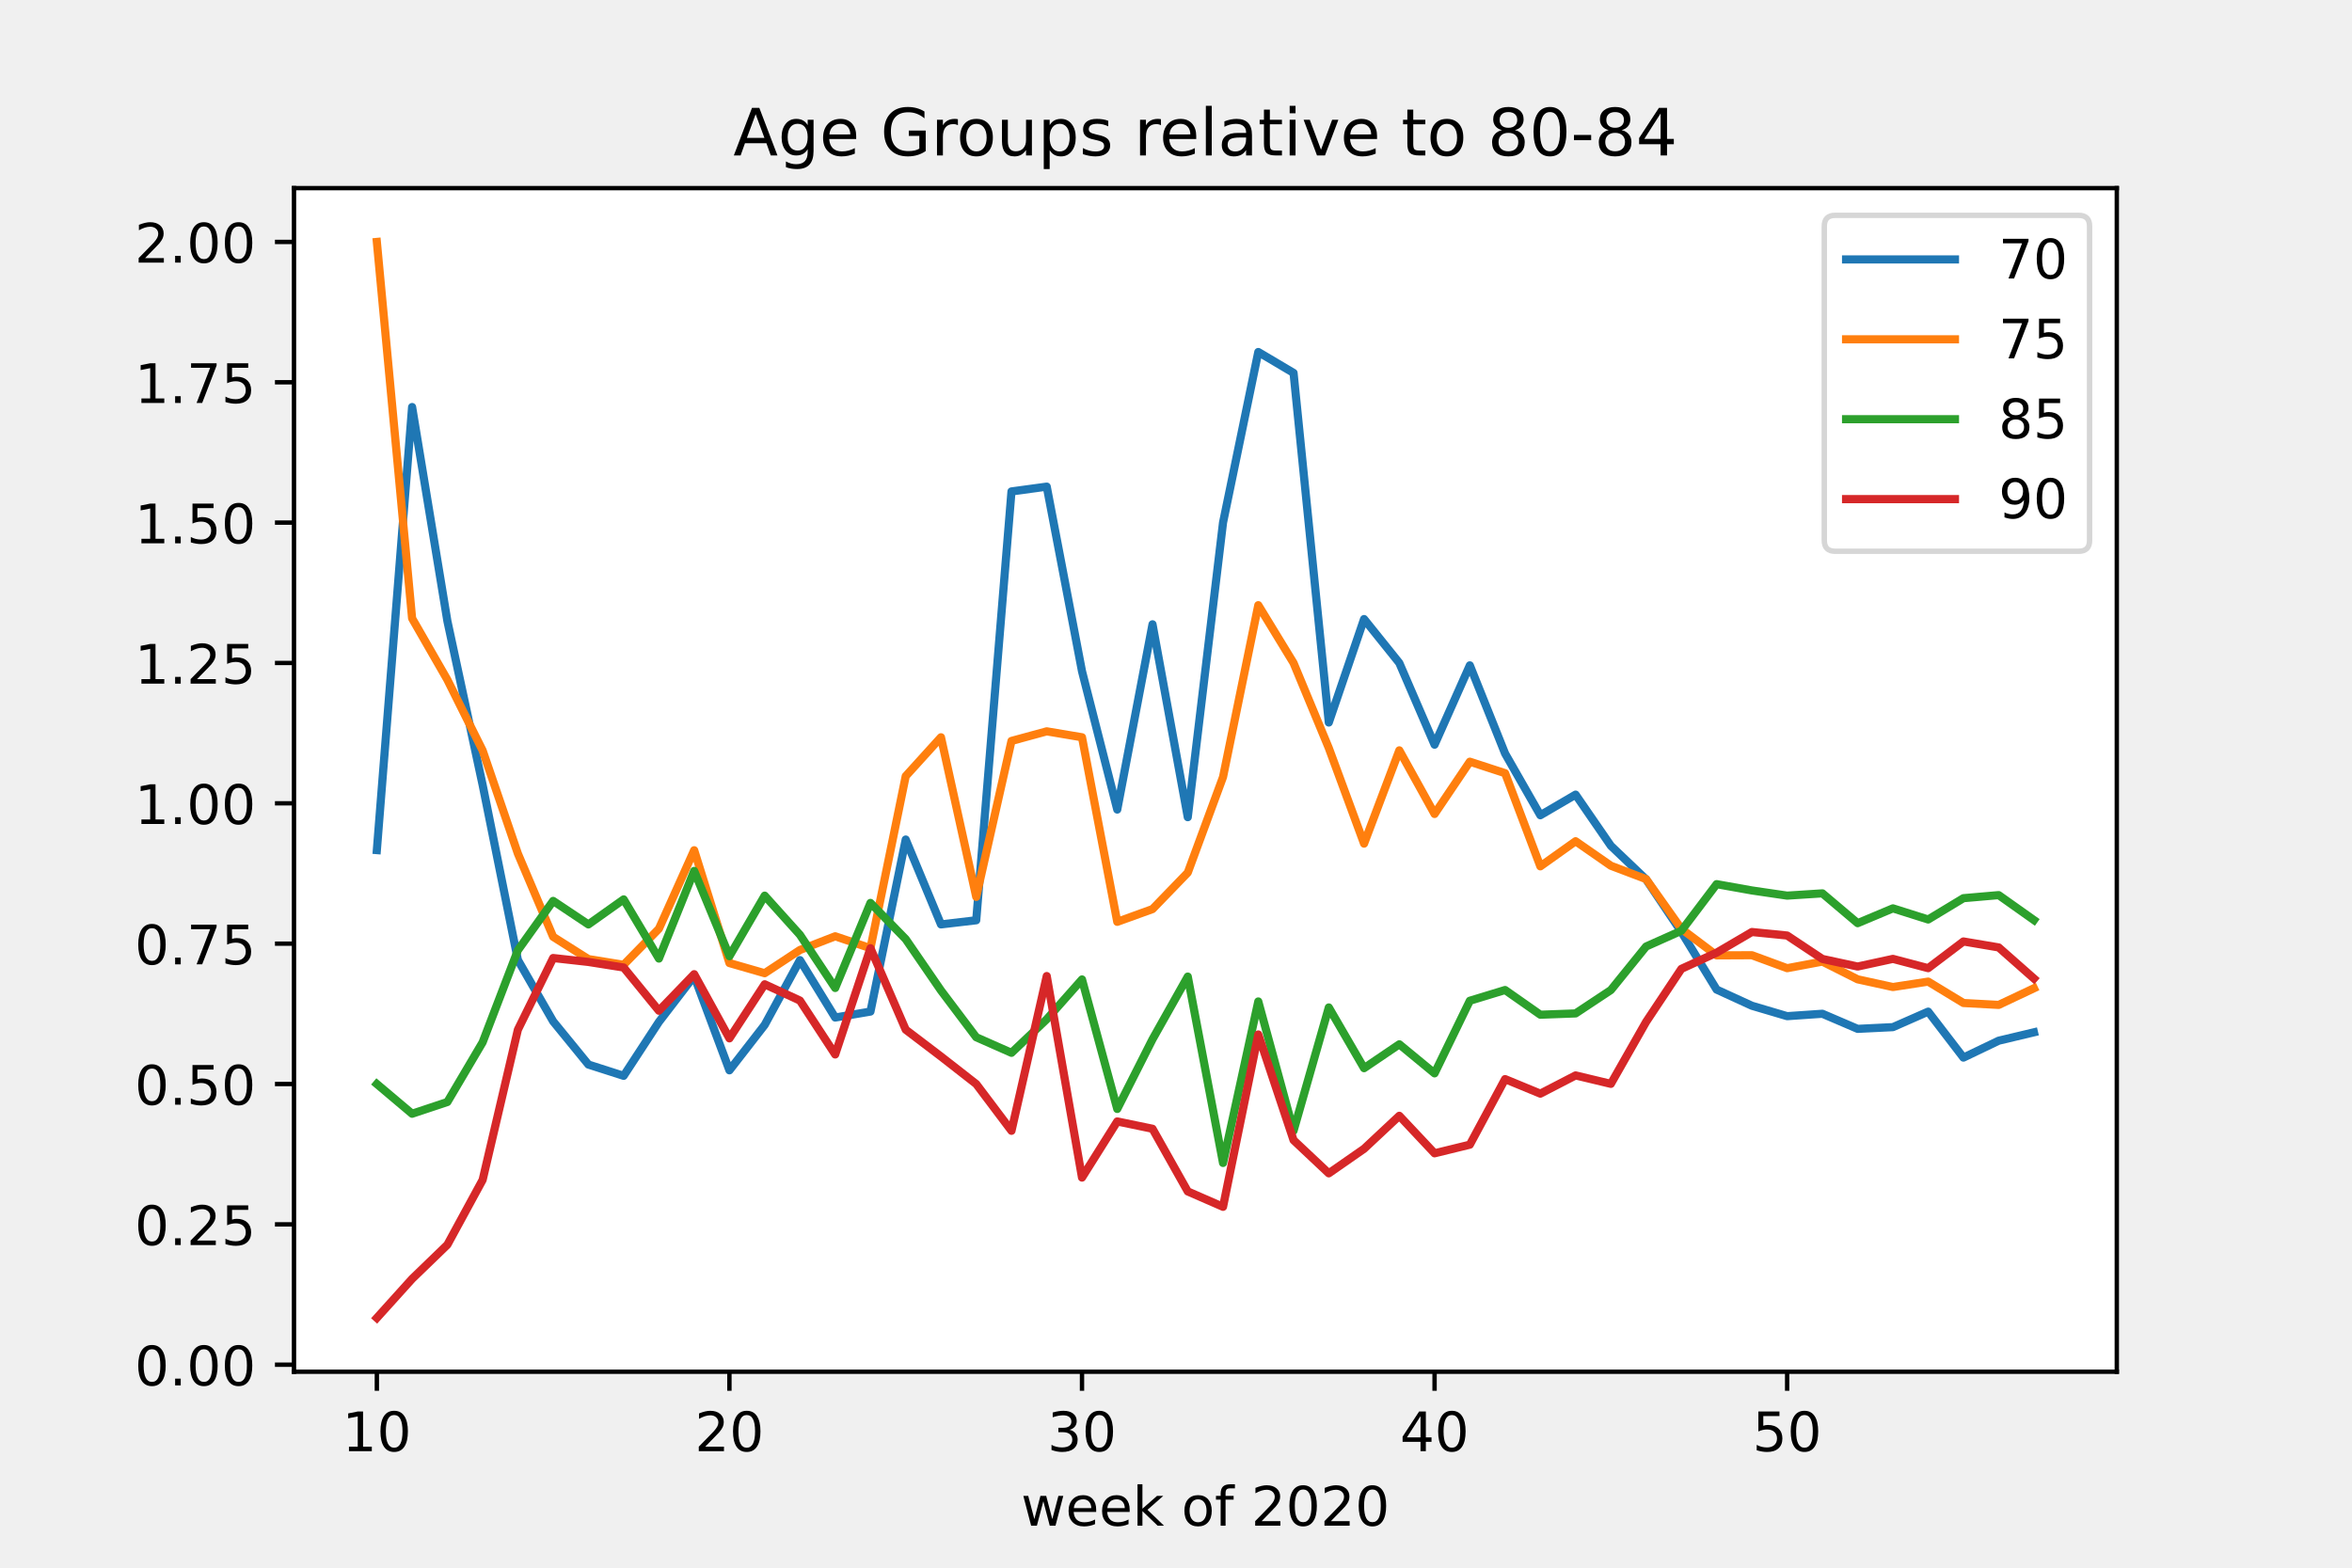
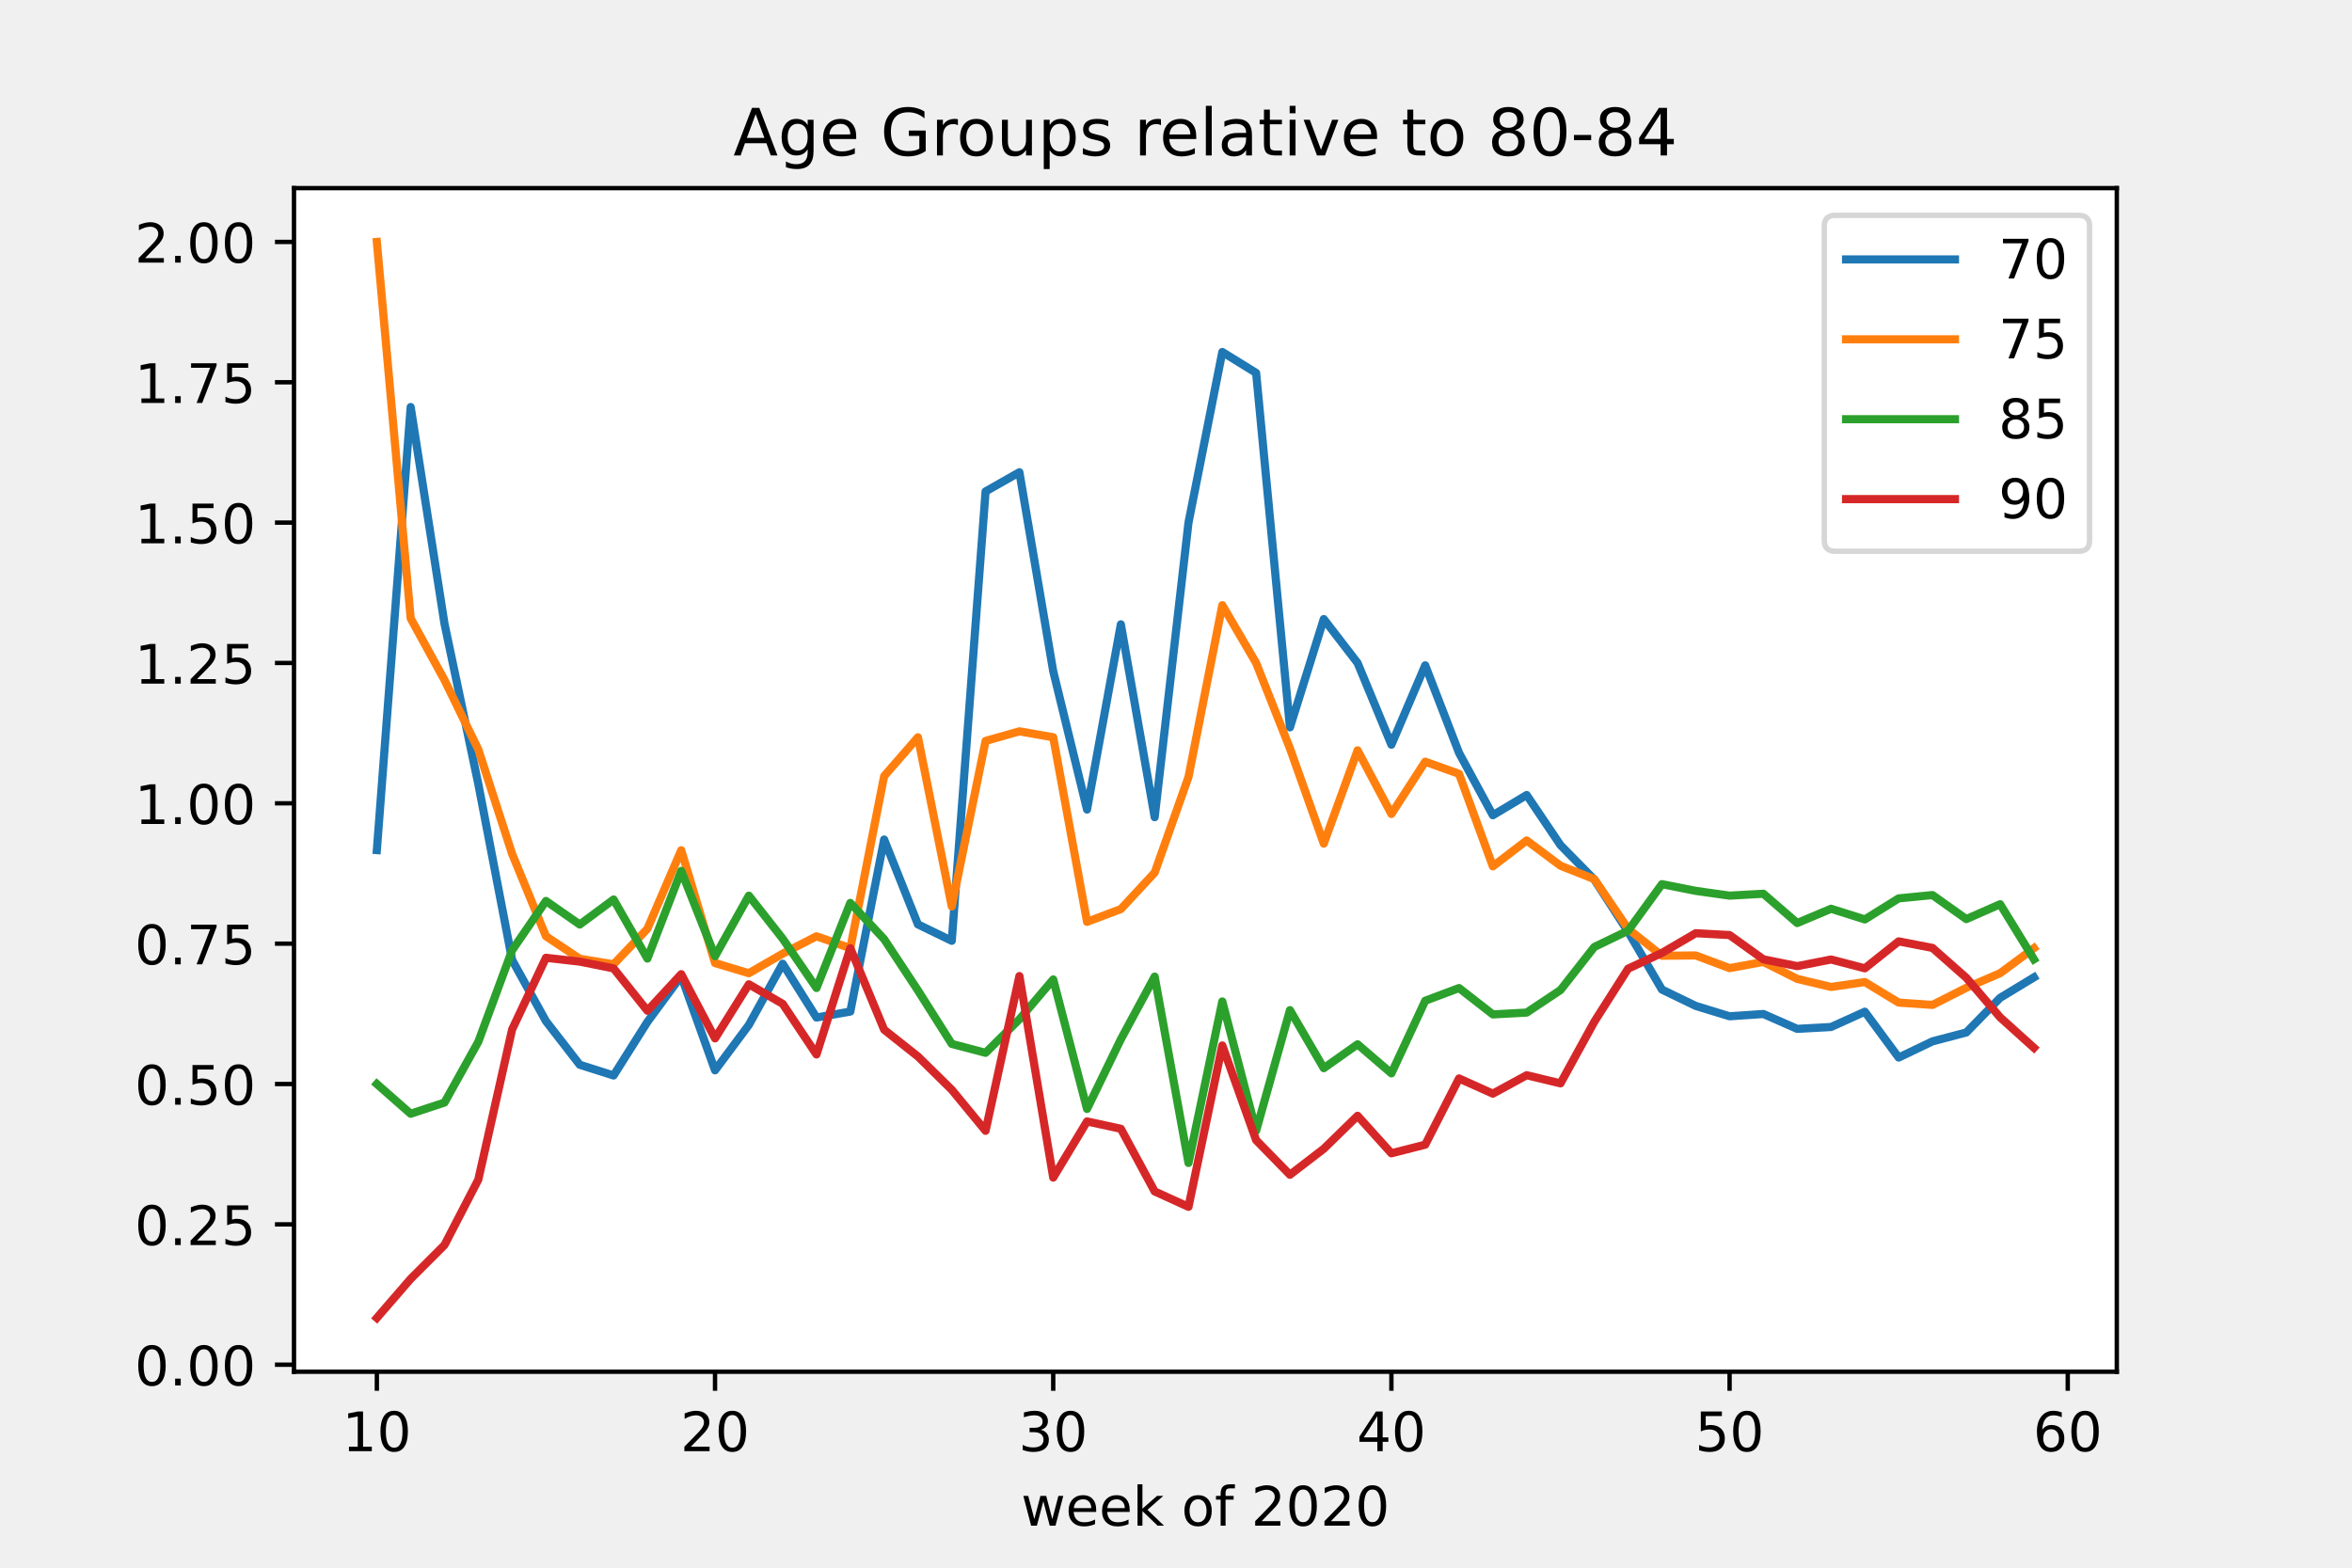
<svg xmlns="http://www.w3.org/2000/svg" xmlns:xlink="http://www.w3.org/1999/xlink" height="288pt" version="1.1" viewBox="0 0 432 288" width="432pt">
  <defs>
    <style type="text/css">*{stroke-linecap:butt;stroke-linejoin:round;}</style>
  </defs>
  <g id="figure_1">
    <g id="patch_1">
      <path d="M 0 288  L 432 288  L 432 0  L 0 0  z " style="fill:none;" />
    </g>
    <g id="axes_1">
      <g id="patch_2">
        <path d="M 54 252  L 388.8 252  L 388.8 34.56  L 54 34.56  z " style="fill:#ffffff;" />
      </g>
      <g id="matplotlib.axis_1">
        <g id="xtick_1">
          <g id="line2d_1">
            <defs>
-               <path d="M 0 0  L 0 3.5  " id="m420d23d809" style="stroke:#000000;stroke-width:0.8;" />
+               <path d="M 0 0  L 0 3.5  " id="mb9ff08c958" style="stroke:#000000;stroke-width:0.8;" />
            </defs>
            <g>
-               <use style="stroke:#000000;stroke-width:0.8;" x="69.218" xlink:href="#m420d23d809" y="252" />
+               <use style="stroke:#000000;stroke-width:0.8;" x="69.218" xlink:href="#mb9ff08c958" y="252" />
            </g>
          </g>
          <g id="text_1">
            <g transform="translate(62.85568 266.5984)scale(0.1 -0.1)">
              <defs>
                <path d="M 12.406 8.297  L 28.516 8.297  L 28.516 63.922  L 10.984 60.406  L 10.984 69.391  L 28.422 72.906  L 38.281 72.906  L 38.281 8.297  L 54.391 8.297  L 54.391 0  L 12.406 0  z " id="DejaVuSans-49" />
                <path d="M 31.781 66.406  Q 24.172 66.406 20.328 58.906  Q 16.5 51.422 16.5 36.375  Q 16.5 21.391 20.328 13.891  Q 24.172 6.391 31.781 6.391  Q 39.453 6.391 43.281 13.891  Q 47.125 21.391 47.125 36.375  Q 47.125 51.422 43.281 58.906  Q 39.453 66.406 31.781 66.406  z M 31.781 74.219  Q 44.047 74.219 50.516 64.516  Q 56.984 54.828 56.984 36.375  Q 56.984 17.969 50.516 8.266  Q 44.047 -1.422 31.781 -1.422  Q 19.531 -1.422 13.062 8.266  Q 6.594 17.969 6.594 36.375  Q 6.594 54.828 13.062 64.516  Q 19.531 74.219 31.781 74.219  z " id="DejaVuSans-48" />
              </defs>
              <use xlink:href="#DejaVuSans-49" />
              <use x="63.623" xlink:href="#DejaVuSans-48" />
            </g>
          </g>
        </g>
        <g id="xtick_2">
          <g id="line2d_2">
            <g>
-               <use style="stroke:#000000;stroke-width:0.8;" x="133.976" xlink:href="#m420d23d809" y="252" />
+               <use style="stroke:#000000;stroke-width:0.8;" x="131.333" xlink:href="#mb9ff08c958" y="252" />
            </g>
          </g>
          <g id="text_2">
-             <g transform="translate(127.6139 266.5984)scale(0.1 -0.1)">
+             <g transform="translate(124.9707 266.5984)scale(0.1 -0.1)">
              <defs>
                <path d="M 19.188 8.297  L 53.609 8.297  L 53.609 0  L 7.328 0  L 7.328 8.297  Q 12.938 14.109 22.625 23.891  Q 32.328 33.688 34.812 36.531  Q 39.547 41.844 41.422 45.531  Q 43.312 49.219 43.312 52.781  Q 43.312 58.594 39.234 62.25  Q 35.156 65.922 28.609 65.922  Q 23.969 65.922 18.812 64.312  Q 13.672 62.703 7.812 59.422  L 7.812 69.391  Q 13.766 71.781 18.938 73  Q 24.125 74.219 28.422 74.219  Q 39.75 74.219 46.484 68.547  Q 53.219 62.891 53.219 53.422  Q 53.219 48.922 51.531 44.891  Q 49.859 40.875 45.406 35.406  Q 44.188 33.984 37.641 27.219  Q 31.109 20.453 19.188 8.297  z " id="DejaVuSans-50" />
              </defs>
              <use xlink:href="#DejaVuSans-50" />
              <use x="63.623" xlink:href="#DejaVuSans-48" />
            </g>
          </g>
        </g>
        <g id="xtick_3">
          <g id="line2d_3">
            <g>
-               <use style="stroke:#000000;stroke-width:0.8;" x="198.735" xlink:href="#m420d23d809" y="252" />
+               <use style="stroke:#000000;stroke-width:0.8;" x="193.448" xlink:href="#mb9ff08c958" y="252" />
            </g>
          </g>
          <g id="text_3">
-             <g transform="translate(192.3721 266.5984)scale(0.1 -0.1)">
+             <g transform="translate(187.0857 266.5984)scale(0.1 -0.1)">
              <defs>
                <path d="M 40.578 39.312  Q 47.656 37.797 51.625 33  Q 55.609 28.219 55.609 21.188  Q 55.609 10.406 48.188 4.484  Q 40.766 -1.422 27.094 -1.422  Q 22.516 -1.422 17.656 -0.516  Q 12.797 0.391 7.625 2.203  L 7.625 11.719  Q 11.719 9.328 16.594 8.109  Q 21.484 6.891 26.812 6.891  Q 36.078 6.891 40.938 10.547  Q 45.797 14.203 45.797 21.188  Q 45.797 27.641 41.281 31.266  Q 36.766 34.906 28.719 34.906  L 20.219 34.906  L 20.219 43.016  L 29.109 43.016  Q 36.375 43.016 40.234 45.922  Q 44.094 48.828 44.094 54.297  Q 44.094 59.906 40.109 62.906  Q 36.141 65.922 28.719 65.922  Q 24.656 65.922 20.016 65.031  Q 15.375 64.156 9.812 62.312  L 9.812 71.094  Q 15.438 72.656 20.344 73.438  Q 25.25 74.219 29.594 74.219  Q 40.828 74.219 47.359 69.109  Q 53.906 64.016 53.906 55.328  Q 53.906 49.266 50.438 45.094  Q 46.969 40.922 40.578 39.312  z " id="DejaVuSans-51" />
              </defs>
              <use xlink:href="#DejaVuSans-51" />
              <use x="63.623" xlink:href="#DejaVuSans-48" />
            </g>
          </g>
        </g>
        <g id="xtick_4">
          <g id="line2d_4">
            <g>
-               <use style="stroke:#000000;stroke-width:0.8;" x="263.493" xlink:href="#m420d23d809" y="252" />
+               <use style="stroke:#000000;stroke-width:0.8;" x="255.563" xlink:href="#mb9ff08c958" y="252" />
            </g>
          </g>
          <g id="text_4">
-             <g transform="translate(257.1303 266.5984)scale(0.1 -0.1)">
+             <g transform="translate(249.2008 266.5984)scale(0.1 -0.1)">
              <defs>
                <path d="M 37.797 64.312  L 12.891 25.391  L 37.797 25.391  z M 35.203 72.906  L 47.609 72.906  L 47.609 25.391  L 58.016 25.391  L 58.016 17.188  L 47.609 17.188  L 47.609 0  L 37.797 0  L 37.797 17.188  L 4.891 17.188  L 4.891 26.703  z " id="DejaVuSans-52" />
              </defs>
              <use xlink:href="#DejaVuSans-52" />
              <use x="63.623" xlink:href="#DejaVuSans-48" />
            </g>
          </g>
        </g>
        <g id="xtick_5">
          <g id="line2d_5">
            <g>
-               <use style="stroke:#000000;stroke-width:0.8;" x="328.251" xlink:href="#m420d23d809" y="252" />
+               <use style="stroke:#000000;stroke-width:0.8;" x="317.678" xlink:href="#mb9ff08c958" y="252" />
            </g>
          </g>
          <g id="text_5">
-             <g transform="translate(321.8886 266.5984)scale(0.1 -0.1)">
+             <g transform="translate(311.3158 266.5984)scale(0.1 -0.1)">
              <defs>
                <path d="M 10.797 72.906  L 49.516 72.906  L 49.516 64.594  L 19.828 64.594  L 19.828 46.734  Q 21.969 47.469 24.109 47.828  Q 26.266 48.188 28.422 48.188  Q 40.625 48.188 47.75 41.5  Q 54.891 34.812 54.891 23.391  Q 54.891 11.625 47.562 5.094  Q 40.234 -1.422 26.906 -1.422  Q 22.312 -1.422 17.547 -0.641  Q 12.797 0.141 7.719 1.703  L 7.719 11.625  Q 12.109 9.234 16.797 8.062  Q 21.484 6.891 26.703 6.891  Q 35.156 6.891 40.078 11.328  Q 45.016 15.766 45.016 23.391  Q 45.016 31 40.078 35.438  Q 35.156 39.891 26.703 39.891  Q 22.75 39.891 18.812 39.016  Q 14.891 38.141 10.797 36.281  z " id="DejaVuSans-53" />
              </defs>
              <use xlink:href="#DejaVuSans-53" />
              <use x="63.623" xlink:href="#DejaVuSans-48" />
            </g>
          </g>
        </g>
-         <g id="text_6">
+         <g id="xtick_6">
+           <g id="line2d_6">
+             <g>
+               <use style="stroke:#000000;stroke-width:0.8;" x="379.793" xlink:href="#mb9ff08c958" y="252" />
+             </g>
+           </g>
+           <g id="text_6">
+             <g transform="translate(373.4308 266.5984)scale(0.1 -0.1)">
+               <defs>
+                 <path d="M 33.016 40.375  Q 26.375 40.375 22.484 35.828  Q 18.609 31.297 18.609 23.391  Q 18.609 15.531 22.484 10.953  Q 26.375 6.391 33.016 6.391  Q 39.656 6.391 43.531 10.953  Q 47.406 15.531 47.406 23.391  Q 47.406 31.297 43.531 35.828  Q 39.656 40.375 33.016 40.375  z M 52.594 71.297  L 52.594 62.312  Q 48.875 64.062 45.094 64.984  Q 41.312 65.922 37.594 65.922  Q 27.828 65.922 22.672 59.328  Q 17.531 52.734 16.797 39.406  Q 19.672 43.656 24.016 45.922  Q 28.375 48.188 33.594 48.188  Q 44.578 48.188 50.953 41.516  Q 57.328 34.859 57.328 23.391  Q 57.328 12.156 50.688 5.359  Q 44.047 -1.422 33.016 -1.422  Q 20.359 -1.422 13.672 8.266  Q 6.984 17.969 6.984 36.375  Q 6.984 53.656 15.188 63.938  Q 23.391 74.219 37.203 74.219  Q 40.922 74.219 44.703 73.484  Q 48.484 72.75 52.594 71.297  z " id="DejaVuSans-54" />
+               </defs>
+               <use xlink:href="#DejaVuSans-54" />
+               <use x="63.623" xlink:href="#DejaVuSans-48" />
+             </g>
+           </g>
+         </g>
+         <g id="text_7">
          <g transform="translate(187.5398 280.2766)scale(0.1 -0.1)">
            <defs>
              <path d="M 4.203 54.688  L 13.188 54.688  L 24.422 12.016  L 35.594 54.688  L 46.188 54.688  L 57.422 12.016  L 68.609 54.688  L 77.594 54.688  L 63.281 0  L 52.688 0  L 40.922 44.828  L 29.109 0  L 18.5 0  z " id="DejaVuSans-119" />
              <path d="M 56.203 29.594  L 56.203 25.203  L 14.891 25.203  Q 15.484 15.922 20.484 11.062  Q 25.484 6.203 34.422 6.203  Q 39.594 6.203 44.453 7.469  Q 49.312 8.734 54.109 11.281  L 54.109 2.781  Q 49.266 0.734 44.188 -0.344  Q 39.109 -1.422 33.891 -1.422  Q 20.797 -1.422 13.156 6.188  Q 5.516 13.812 5.516 26.812  Q 5.516 40.234 12.766 48.109  Q 20.016 56 32.328 56  Q 43.359 56 49.781 48.891  Q 56.203 41.797 56.203 29.594  z M 47.219 32.234  Q 47.125 39.594 43.094 43.984  Q 39.062 48.391 32.422 48.391  Q 24.906 48.391 20.391 44.141  Q 15.875 39.891 15.188 32.172  z " id="DejaVuSans-101" />
              <path d="M 9.078 75.984  L 18.109 75.984  L 18.109 31.109  L 44.922 54.688  L 56.391 54.688  L 27.391 29.109  L 57.625 0  L 45.906 0  L 18.109 26.703  L 18.109 0  L 9.078 0  z " id="DejaVuSans-107" />
              <path id="DejaVuSans-32" />
              <path d="M 30.609 48.391  Q 23.391 48.391 19.188 42.75  Q 14.984 37.109 14.984 27.297  Q 14.984 17.484 19.156 11.844  Q 23.344 6.203 30.609 6.203  Q 37.797 6.203 41.984 11.859  Q 46.188 17.531 46.188 27.297  Q 46.188 37.016 41.984 42.703  Q 37.797 48.391 30.609 48.391  z M 30.609 56  Q 42.328 56 49.016 48.375  Q 55.719 40.766 55.719 27.297  Q 55.719 13.875 49.016 6.219  Q 42.328 -1.422 30.609 -1.422  Q 18.844 -1.422 12.172 6.219  Q 5.516 13.875 5.516 27.297  Q 5.516 40.766 12.172 48.375  Q 18.844 56 30.609 56  z " id="DejaVuSans-111" />
              <path d="M 37.109 75.984  L 37.109 68.5  L 28.516 68.5  Q 23.688 68.5 21.797 66.547  Q 19.922 64.594 19.922 59.516  L 19.922 54.688  L 34.719 54.688  L 34.719 47.703  L 19.922 47.703  L 19.922 0  L 10.891 0  L 10.891 47.703  L 2.297 47.703  L 2.297 54.688  L 10.891 54.688  L 10.891 58.5  Q 10.891 67.625 15.141 71.797  Q 19.391 75.984 28.609 75.984  z " id="DejaVuSans-102" />
            </defs>
            <use xlink:href="#DejaVuSans-119" />
            <use x="81.787" xlink:href="#DejaVuSans-101" />
            <use x="143.311" xlink:href="#DejaVuSans-101" />
            <use x="204.834" xlink:href="#DejaVuSans-107" />
            <use x="262.744" xlink:href="#DejaVuSans-32" />
            <use x="294.531" xlink:href="#DejaVuSans-111" />
            <use x="355.713" xlink:href="#DejaVuSans-102" />
            <use x="390.918" xlink:href="#DejaVuSans-32" />
            <use x="422.705" xlink:href="#DejaVuSans-50" />
            <use x="486.328" xlink:href="#DejaVuSans-48" />
            <use x="549.951" xlink:href="#DejaVuSans-50" />
            <use x="613.574" xlink:href="#DejaVuSans-48" />
          </g>
        </g>
      </g>
      <g id="matplotlib.axis_2">
        <g id="ytick_1">
-           <g id="line2d_6">
+           <g id="line2d_7">
            <defs>
-               <path d="M 0 0  L -3.5 0  " id="m7ad9634fba" style="stroke:#000000;stroke-width:0.8;" />
+               <path d="M 0 0  L -3.5 0  " id="m1256a82024" style="stroke:#000000;stroke-width:0.8;" />
            </defs>
            <g>
-               <use style="stroke:#000000;stroke-width:0.8;" x="54" xlink:href="#m7ad9634fba" y="250.711" />
-             </g>
-           </g>
-           <g id="text_7">
+               <use style="stroke:#000000;stroke-width:0.8;" x="54" xlink:href="#m1256a82024" y="250.711" />
+             </g>
+           </g>
+           <g id="text_8">
            <g transform="translate(24.73438 254.51)scale(0.1 -0.1)">
              <defs>
                <path d="M 10.688 12.406  L 21 12.406  L 21 0  L 10.688 0  z " id="DejaVuSans-46" />
              </defs>
              <use xlink:href="#DejaVuSans-48" />
              <use x="63.623" xlink:href="#DejaVuSans-46" />
              <use x="95.41" xlink:href="#DejaVuSans-48" />
              <use x="159.033" xlink:href="#DejaVuSans-48" />
            </g>
          </g>
        </g>
        <g id="ytick_2">
-           <g id="line2d_7">
-             <g>
-               <use style="stroke:#000000;stroke-width:0.8;" x="54" xlink:href="#m7ad9634fba" y="224.927" />
-             </g>
-           </g>
-           <g id="text_8">
+           <g id="line2d_8">
+             <g>
+               <use style="stroke:#000000;stroke-width:0.8;" x="54" xlink:href="#m1256a82024" y="224.927" />
+             </g>
+           </g>
+           <g id="text_9">
            <g transform="translate(24.73438 228.7267)scale(0.1 -0.1)">
              <use xlink:href="#DejaVuSans-48" />
              <use x="63.623" xlink:href="#DejaVuSans-46" />
              <use x="95.41" xlink:href="#DejaVuSans-50" />
              <use x="159.033" xlink:href="#DejaVuSans-53" />
            </g>
          </g>
        </g>
        <g id="ytick_3">
-           <g id="line2d_8">
-             <g>
-               <use style="stroke:#000000;stroke-width:0.8;" x="54" xlink:href="#m7ad9634fba" y="199.144" />
-             </g>
-           </g>
-           <g id="text_9">
+           <g id="line2d_9">
+             <g>
+               <use style="stroke:#000000;stroke-width:0.8;" x="54" xlink:href="#m1256a82024" y="199.144" />
+             </g>
+           </g>
+           <g id="text_10">
            <g transform="translate(24.73438 202.9433)scale(0.1 -0.1)">
              <use xlink:href="#DejaVuSans-48" />
              <use x="63.623" xlink:href="#DejaVuSans-46" />
              <use x="95.41" xlink:href="#DejaVuSans-53" />
              <use x="159.033" xlink:href="#DejaVuSans-48" />
            </g>
          </g>
        </g>
        <g id="ytick_4">
-           <g id="line2d_9">
-             <g>
-               <use style="stroke:#000000;stroke-width:0.8;" x="54" xlink:href="#m7ad9634fba" y="173.361" />
-             </g>
-           </g>
-           <g id="text_10">
+           <g id="line2d_10">
+             <g>
+               <use style="stroke:#000000;stroke-width:0.8;" x="54" xlink:href="#m1256a82024" y="173.361" />
+             </g>
+           </g>
+           <g id="text_11">
            <g transform="translate(24.73438 177.1599)scale(0.1 -0.1)">
              <defs>
                <path d="M 8.203 72.906  L 55.078 72.906  L 55.078 68.703  L 28.609 0  L 18.312 0  L 43.219 64.594  L 8.203 64.594  z " id="DejaVuSans-55" />
              </defs>
              <use xlink:href="#DejaVuSans-48" />
              <use x="63.623" xlink:href="#DejaVuSans-46" />
              <use x="95.41" xlink:href="#DejaVuSans-55" />
              <use x="159.033" xlink:href="#DejaVuSans-53" />
            </g>
          </g>
        </g>
        <g id="ytick_5">
-           <g id="line2d_10">
-             <g>
-               <use style="stroke:#000000;stroke-width:0.8;" x="54" xlink:href="#m7ad9634fba" y="147.577" />
-             </g>
-           </g>
-           <g id="text_11">
+           <g id="line2d_11">
+             <g>
+               <use style="stroke:#000000;stroke-width:0.8;" x="54" xlink:href="#m1256a82024" y="147.577" />
+             </g>
+           </g>
+           <g id="text_12">
            <g transform="translate(24.73438 151.3765)scale(0.1 -0.1)">
              <use xlink:href="#DejaVuSans-49" />
              <use x="63.623" xlink:href="#DejaVuSans-46" />
              <use x="95.41" xlink:href="#DejaVuSans-48" />
              <use x="159.033" xlink:href="#DejaVuSans-48" />
            </g>
          </g>
        </g>
        <g id="ytick_6">
-           <g id="line2d_11">
-             <g>
-               <use style="stroke:#000000;stroke-width:0.8;" x="54" xlink:href="#m7ad9634fba" y="121.794" />
-             </g>
-           </g>
-           <g id="text_12">
+           <g id="line2d_12">
+             <g>
+               <use style="stroke:#000000;stroke-width:0.8;" x="54" xlink:href="#m1256a82024" y="121.794" />
+             </g>
+           </g>
+           <g id="text_13">
            <g transform="translate(24.73438 125.5931)scale(0.1 -0.1)">
              <use xlink:href="#DejaVuSans-49" />
              <use x="63.623" xlink:href="#DejaVuSans-46" />
              <use x="95.41" xlink:href="#DejaVuSans-50" />
              <use x="159.033" xlink:href="#DejaVuSans-53" />
            </g>
          </g>
        </g>
        <g id="ytick_7">
-           <g id="line2d_12">
-             <g>
-               <use style="stroke:#000000;stroke-width:0.8;" x="54" xlink:href="#m7ad9634fba" y="96.01" />
-             </g>
-           </g>
-           <g id="text_13">
+           <g id="line2d_13">
+             <g>
+               <use style="stroke:#000000;stroke-width:0.8;" x="54" xlink:href="#m1256a82024" y="96.01" />
+             </g>
+           </g>
+           <g id="text_14">
            <g transform="translate(24.73438 99.80965)scale(0.1 -0.1)">
              <use xlink:href="#DejaVuSans-49" />
              <use x="63.623" xlink:href="#DejaVuSans-46" />
              <use x="95.41" xlink:href="#DejaVuSans-53" />
              <use x="159.033" xlink:href="#DejaVuSans-48" />
            </g>
          </g>
        </g>
        <g id="ytick_8">
-           <g id="line2d_13">
-             <g>
-               <use style="stroke:#000000;stroke-width:0.8;" x="54" xlink:href="#m7ad9634fba" y="70.227" />
-             </g>
-           </g>
-           <g id="text_14">
+           <g id="line2d_14">
+             <g>
+               <use style="stroke:#000000;stroke-width:0.8;" x="54" xlink:href="#m1256a82024" y="70.227" />
+             </g>
+           </g>
+           <g id="text_15">
            <g transform="translate(24.73438 74.02625)scale(0.1 -0.1)">
              <use xlink:href="#DejaVuSans-49" />
              <use x="63.623" xlink:href="#DejaVuSans-46" />
              <use x="95.41" xlink:href="#DejaVuSans-55" />
              <use x="159.033" xlink:href="#DejaVuSans-53" />
            </g>
          </g>
        </g>
        <g id="ytick_9">
-           <g id="line2d_14">
-             <g>
-               <use style="stroke:#000000;stroke-width:0.8;" x="54" xlink:href="#m7ad9634fba" y="44.444" />
-             </g>
-           </g>
-           <g id="text_15">
+           <g id="line2d_15">
+             <g>
+               <use style="stroke:#000000;stroke-width:0.8;" x="54" xlink:href="#m1256a82024" y="44.444" />
+             </g>
+           </g>
+           <g id="text_16">
            <g transform="translate(24.73438 48.24285)scale(0.1 -0.1)">
              <use xlink:href="#DejaVuSans-50" />
              <use x="63.623" xlink:href="#DejaVuSans-46" />
              <use x="95.41" xlink:href="#DejaVuSans-48" />
              <use x="159.033" xlink:href="#DejaVuSans-48" />
            </g>
          </g>
        </g>
      </g>
-       <g id="line2d_15">
-         <path clip-path="url(#pf4160b038f)" d="M 69.218 156.172  L 75.694 74.777  L 82.17 114.081  L 88.646 144.206  L 95.121 176.354  L 101.597 187.631  L 108.073 195.567  L 114.549 197.642  L 121.025 187.735  L 127.501 179.311  L 133.976 196.629  L 140.452 188.288  L 146.928 176.38  L 153.404 186.931  L 159.88 185.836  L 166.356 154.231  L 172.831 169.822  L 179.307 169.063  L 185.783 90.281  L 192.259 89.399  L 198.735 123.311  L 205.21 148.723  L 211.686 114.694  L 218.162 150.124  L 224.638 96.01  L 231.114 64.666  L 237.59 68.508  L 244.065 132.732  L 250.541 113.728  L 257.017 121.794  L 263.493 136.807  L 269.969 122.231  L 276.444 138.431  L 282.92 149.769  L 289.396 145.981  L 295.872 155.381  L 302.348 161.556  L 308.824 171.203  L 315.299 181.797  L 321.775 184.765  L 328.251 186.68  L 334.727 186.237  L 341.203 189.013  L 347.679 188.696  L 354.154 185.848  L 360.63 194.291  L 367.106 191.186  L 373.582 189.645  " style="fill:none;stroke:#1f77b4;stroke-linecap:square;stroke-width:1.5;" />
-       </g>
      <g id="line2d_16">
-         <path clip-path="url(#pf4160b038f)" d="M 69.218 44.444  L 75.694 113.604  L 82.17 124.879  L 88.646 137.866  L 95.121 156.819  L 101.597 172.101  L 108.073 176.196  L 114.549 177.241  L 121.025 170.623  L 127.501 156.2  L 133.976 176.924  L 140.452 178.789  L 146.928 174.522  L 153.404 172.004  L 159.88 174.192  L 166.356 142.587  L 172.831 135.444  L 179.307 164.766  L 185.783 136.118  L 192.259 134.355  L 198.735 135.444  L 205.21 169.35  L 211.686 167.008  L 218.162 160.31  L 224.638 142.743  L 231.114 111.177  L 237.59 121.794  L 244.065 137.42  L 250.541 154.982  L 257.017 137.848  L 263.493 149.535  L 269.969 139.93  L 276.444 142.041  L 282.92 159.155  L 289.396 154.542  L 295.872 159.043  L 302.348 161.502  L 308.824 170.635  L 315.299 175.513  L 321.775 175.482  L 328.251 177.866  L 334.727 176.653  L 341.203 179.913  L 347.679 181.327  L 354.154 180.331  L 360.63 184.262  L 367.106 184.611  L 373.582 181.555  " style="fill:none;stroke:#ff7f0e;stroke-linecap:square;stroke-width:1.5;" />
+         <path clip-path="url(#p3091d9c0d2)" d="M 69.218 156.172  L 75.43 74.777  L 81.641 114.592  L 87.853 144.04  L 94.064 176.354  L 100.276 187.595  L 106.487 195.607  L 112.699 197.578  L 118.91 187.735  L 125.122 179.311  L 131.333 196.629  L 137.545 188.288  L 143.756 177.044  L 149.968 186.931  L 156.179 185.836  L 162.391 154.231  L 168.602 169.822  L 174.814 172.834  L 181.025 90.281  L 187.237 86.755  L 193.448 123.311  L 199.66 148.723  L 205.871 114.694  L 212.083 150.124  L 218.294 96.01  L 224.506 64.666  L 230.717 68.508  L 236.929 133.619  L 243.14 113.728  L 249.352 121.794  L 255.563 136.807  L 261.775 122.231  L 267.986 138.311  L 274.198 149.769  L 280.409 146.053  L 286.621 155.261  L 292.832 161.587  L 299.044 171.184  L 305.255 181.797  L 311.467 184.8  L 317.678 186.7  L 323.89 186.282  L 330.101 189.013  L 336.313 188.672  L 342.524 185.861  L 348.736 194.281  L 354.947 191.307  L 361.159 189.674  L 367.37 183.312  L 373.582 179.548  " style="fill:none;stroke:#1f77b4;stroke-linecap:square;stroke-width:1.5;" />
      </g>
      <g id="line2d_17">
-         <path clip-path="url(#pf4160b038f)" d="M 69.218 199.144  L 75.694 204.604  L 82.17 202.45  L 88.646 191.479  L 95.121 174.568  L 101.597 165.506  L 108.073 169.827  L 114.549 165.225  L 121.025 176.099  L 127.501 159.995  L 133.976 175.666  L 140.452 164.54  L 146.928 171.735  L 153.404 181.503  L 159.88 165.875  L 166.356 172.529  L 172.831 181.955  L 179.307 190.55  L 185.783 193.414  L 192.259 187.244  L 198.735 179.933  L 205.21 203.728  L 211.686 190.923  L 218.162 179.409  L 224.638 213.647  L 231.114 183.977  L 237.59 207.738  L 244.065 185.08  L 250.541 196.235  L 257.017 191.847  L 263.493 197.186  L 269.969 183.849  L 276.444 181.875  L 282.92 186.414  L 289.396 186.175  L 295.872 181.885  L 302.348 173.882  L 308.824 170.99  L 315.299 162.427  L 321.775 163.585  L 328.251 164.535  L 334.727 164.119  L 341.203 169.595  L 347.679 166.874  L 354.154 168.921  L 360.63 165.005  L 367.106 164.441  L 373.582 169.028  " style="fill:none;stroke:#2ca02c;stroke-linecap:square;stroke-width:1.5;" />
+         <path clip-path="url(#p3091d9c0d2)" d="M 69.218 44.444  L 75.43 113.604  L 81.641 124.927  L 87.853 137.69  L 94.064 156.872  L 100.276 171.996  L 106.487 176.133  L 112.699 177.151  L 118.91 170.623  L 125.122 156.2  L 131.333 176.924  L 137.545 178.789  L 143.756 175.202  L 149.968 172.004  L 156.179 174.192  L 162.391 142.587  L 168.602 135.444  L 174.814 166.52  L 181.025 136.118  L 187.237 134.355  L 193.448 135.444  L 199.66 169.35  L 205.871 167.008  L 212.083 160.31  L 218.294 142.743  L 224.506 111.177  L 230.717 121.794  L 236.929 137.497  L 243.14 154.982  L 249.352 137.848  L 255.563 149.535  L 261.775 139.93  L 267.986 142.162  L 274.198 159.155  L 280.409 154.402  L 286.621 159.043  L 292.832 161.505  L 299.044 170.64  L 305.255 175.577  L 311.467 175.527  L 317.678 177.856  L 323.89 176.712  L 330.101 179.832  L 336.313 181.312  L 342.524 180.411  L 348.736 184.186  L 354.947 184.612  L 361.159 181.465  L 367.37 178.784  L 373.582 174.189  " style="fill:none;stroke:#ff7f0e;stroke-linecap:square;stroke-width:1.5;" />
      </g>
      <g id="line2d_18">
-         <path clip-path="url(#pf4160b038f)" d="M 69.218 242.116  L 75.694 234.937  L 82.17 228.674  L 88.646 216.761  L 95.121 189.167  L 101.597 175.999  L 108.073 176.72  L 114.549 177.741  L 121.025 185.682  L 127.501 178.966  L 133.976 190.759  L 140.452 180.824  L 146.928 183.813  L 153.404 193.716  L 159.88 174.192  L 166.356 189.163  L 172.831 194.088  L 179.307 199.144  L 185.783 207.738  L 192.259 179.311  L 198.735 216.333  L 205.21 206.02  L 211.686 207.365  L 218.162 218.879  L 224.638 221.705  L 231.114 190.044  L 237.59 209.457  L 244.065 215.552  L 250.541 211.044  L 257.017 204.982  L 263.493 211.873  L 269.969 210.288  L 276.444 198.241  L 282.92 200.914  L 289.396 197.566  L 295.872 199.114  L 302.348 187.725  L 308.824 177.99  L 315.299 175.018  L 321.775 171.22  L 328.251 171.864  L 334.727 176.167  L 341.203 177.562  L 347.679 176.156  L 354.154 177.861  L 360.63 172.957  L 367.106 174.052  L 373.582 179.765  " style="fill:none;stroke:#d62728;stroke-linecap:square;stroke-width:1.5;" />
+         <path clip-path="url(#p3091d9c0d2)" d="M 69.218 199.144  L 75.43 204.604  L 81.641 202.552  L 87.853 191.387  L 94.064 174.568  L 100.276 165.516  L 106.487 169.846  L 112.699 165.247  L 118.91 176.099  L 125.122 159.995  L 131.333 175.666  L 137.545 164.54  L 143.756 172.44  L 149.968 181.503  L 156.179 165.875  L 162.391 172.529  L 168.602 181.955  L 174.814 191.777  L 181.025 193.414  L 187.237 187.244  L 193.448 179.933  L 199.66 203.728  L 205.871 190.923  L 212.083 179.409  L 218.294 213.647  L 224.506 183.977  L 230.717 207.738  L 236.929 185.574  L 243.14 196.235  L 249.352 191.847  L 255.563 197.186  L 261.775 183.849  L 267.986 181.514  L 274.198 186.358  L 280.409 186.021  L 286.621 181.885  L 292.832 173.97  L 299.044 170.972  L 305.255 162.427  L 311.467 163.662  L 317.678 164.538  L 323.89 164.192  L 330.101 169.569  L 336.313 166.95  L 342.524 168.907  L 348.736 165.043  L 354.947 164.431  L 361.159 168.846  L 367.37 166.113  L 373.582 176.233  " style="fill:none;stroke:#2ca02c;stroke-linecap:square;stroke-width:1.5;" />
+       </g>
+       <g id="line2d_19">
+         <path clip-path="url(#p3091d9c0d2)" d="M 69.218 242.116  L 75.43 234.937  L 81.641 228.721  L 87.853 216.708  L 94.064 189.114  L 100.276 175.955  L 106.487 176.657  L 112.699 177.903  L 118.91 185.682  L 125.122 178.966  L 131.333 190.759  L 137.545 180.824  L 143.756 184.411  L 149.968 193.716  L 156.179 174.192  L 162.391 189.163  L 168.602 194.088  L 174.814 200.196  L 181.025 207.738  L 187.237 179.311  L 193.448 216.333  L 199.66 206.02  L 205.871 207.365  L 212.083 218.879  L 218.294 221.705  L 224.506 192.066  L 230.717 209.457  L 236.929 215.816  L 243.14 211.044  L 249.352 204.982  L 255.563 211.873  L 261.775 210.288  L 267.986 198.121  L 274.198 200.914  L 280.409 197.529  L 286.621 199.024  L 292.832 187.709  L 299.044 177.95  L 305.255 175.061  L 311.467 171.44  L 317.678 171.78  L 323.89 176.239  L 330.101 177.491  L 336.313 176.27  L 342.524 177.888  L 348.736 172.937  L 354.947 174.144  L 361.159 179.627  L 367.37 186.896  L 373.582 192.491  " style="fill:none;stroke:#d62728;stroke-linecap:square;stroke-width:1.5;" />
      </g>
      <g id="patch_3">
        <path d="M 54 252  L 54 34.56  " style="fill:none;stroke:#000000;stroke-linecap:square;stroke-linejoin:miter;stroke-width:0.8;" />
      </g>
      <g id="patch_4">
        <path d="M 388.8 252  L 388.8 34.56  " style="fill:none;stroke:#000000;stroke-linecap:square;stroke-linejoin:miter;stroke-width:0.8;" />
      </g>
      <g id="patch_5">
        <path d="M 54 252  L 388.8 252  " style="fill:none;stroke:#000000;stroke-linecap:square;stroke-linejoin:miter;stroke-width:0.8;" />
      </g>
      <g id="patch_6">
        <path d="M 54 34.56  L 388.8 34.56  " style="fill:none;stroke:#000000;stroke-linecap:square;stroke-linejoin:miter;stroke-width:0.8;" />
      </g>
-       <g id="text_16">
+       <g id="text_17">
        <g transform="translate(134.6906 28.56)scale(0.12 -0.12)">
          <defs>
            <path d="M 34.188 63.188  L 20.797 26.906  L 47.609 26.906  z M 28.609 72.906  L 39.797 72.906  L 67.578 0  L 57.328 0  L 50.688 18.703  L 17.828 18.703  L 11.188 0  L 0.781 0  z " id="DejaVuSans-65" />
            <path d="M 45.406 27.984  Q 45.406 37.75 41.375 43.109  Q 37.359 48.484 30.078 48.484  Q 22.859 48.484 18.828 43.109  Q 14.797 37.75 14.797 27.984  Q 14.797 18.266 18.828 12.891  Q 22.859 7.516 30.078 7.516  Q 37.359 7.516 41.375 12.891  Q 45.406 18.266 45.406 27.984  z M 54.391 6.781  Q 54.391 -7.172 48.188 -13.984  Q 42 -20.797 29.203 -20.797  Q 24.469 -20.797 20.266 -20.094  Q 16.062 -19.391 12.109 -17.922  L 12.109 -9.188  Q 16.062 -11.328 19.922 -12.344  Q 23.781 -13.375 27.781 -13.375  Q 36.625 -13.375 41.016 -8.766  Q 45.406 -4.156 45.406 5.172  L 45.406 9.625  Q 42.625 4.781 38.281 2.391  Q 33.938 0 27.875 0  Q 17.828 0 11.672 7.656  Q 5.516 15.328 5.516 27.984  Q 5.516 40.672 11.672 48.328  Q 17.828 56 27.875 56  Q 33.938 56 38.281 53.609  Q 42.625 51.219 45.406 46.391  L 45.406 54.688  L 54.391 54.688  z " id="DejaVuSans-103" />
            <path d="M 59.516 10.406  L 59.516 29.984  L 43.406 29.984  L 43.406 38.094  L 69.281 38.094  L 69.281 6.781  Q 63.578 2.734 56.688 0.656  Q 49.812 -1.422 42 -1.422  Q 24.906 -1.422 15.25 8.562  Q 5.609 18.562 5.609 36.375  Q 5.609 54.25 15.25 64.234  Q 24.906 74.219 42 74.219  Q 49.125 74.219 55.547 72.453  Q 61.969 70.703 67.391 67.281  L 67.391 56.781  Q 61.922 61.422 55.766 63.766  Q 49.609 66.109 42.828 66.109  Q 29.438 66.109 22.719 58.641  Q 16.016 51.172 16.016 36.375  Q 16.016 21.625 22.719 14.156  Q 29.438 6.688 42.828 6.688  Q 48.047 6.688 52.141 7.594  Q 56.25 8.5 59.516 10.406  z " id="DejaVuSans-71" />
            <path d="M 41.109 46.297  Q 39.594 47.172 37.812 47.578  Q 36.031 48 33.891 48  Q 26.266 48 22.188 43.047  Q 18.109 38.094 18.109 28.812  L 18.109 0  L 9.078 0  L 9.078 54.688  L 18.109 54.688  L 18.109 46.188  Q 20.953 51.172 25.484 53.578  Q 30.031 56 36.531 56  Q 37.453 56 38.578 55.875  Q 39.703 55.766 41.062 55.516  z " id="DejaVuSans-114" />
            <path d="M 8.5 21.578  L 8.5 54.688  L 17.484 54.688  L 17.484 21.922  Q 17.484 14.156 20.5 10.266  Q 23.531 6.391 29.594 6.391  Q 36.859 6.391 41.078 11.031  Q 45.312 15.672 45.312 23.688  L 45.312 54.688  L 54.297 54.688  L 54.297 0  L 45.312 0  L 45.312 8.406  Q 42.047 3.422 37.719 1  Q 33.406 -1.422 27.688 -1.422  Q 18.266 -1.422 13.375 4.438  Q 8.5 10.297 8.5 21.578  z M 31.109 56  z " id="DejaVuSans-117" />
            <path d="M 18.109 8.203  L 18.109 -20.797  L 9.078 -20.797  L 9.078 54.688  L 18.109 54.688  L 18.109 46.391  Q 20.953 51.266 25.266 53.625  Q 29.594 56 35.594 56  Q 45.562 56 51.781 48.094  Q 58.016 40.188 58.016 27.297  Q 58.016 14.406 51.781 6.484  Q 45.562 -1.422 35.594 -1.422  Q 29.594 -1.422 25.266 0.953  Q 20.953 3.328 18.109 8.203  z M 48.688 27.297  Q 48.688 37.203 44.609 42.844  Q 40.531 48.484 33.406 48.484  Q 26.266 48.484 22.188 42.844  Q 18.109 37.203 18.109 27.297  Q 18.109 17.391 22.188 11.75  Q 26.266 6.109 33.406 6.109  Q 40.531 6.109 44.609 11.75  Q 48.688 17.391 48.688 27.297  z " id="DejaVuSans-112" />
            <path d="M 44.281 53.078  L 44.281 44.578  Q 40.484 46.531 36.375 47.5  Q 32.281 48.484 27.875 48.484  Q 21.188 48.484 17.844 46.438  Q 14.5 44.391 14.5 40.281  Q 14.5 37.156 16.891 35.375  Q 19.281 33.594 26.516 31.984  L 29.594 31.297  Q 39.156 29.25 43.188 25.516  Q 47.219 21.781 47.219 15.094  Q 47.219 7.469 41.188 3.016  Q 35.156 -1.422 24.609 -1.422  Q 20.219 -1.422 15.453 -0.562  Q 10.688 0.297 5.422 2  L 5.422 11.281  Q 10.406 8.688 15.234 7.391  Q 20.062 6.109 24.812 6.109  Q 31.156 6.109 34.562 8.281  Q 37.984 10.453 37.984 14.406  Q 37.984 18.062 35.516 20.016  Q 33.062 21.969 24.703 23.781  L 21.578 24.516  Q 13.234 26.266 9.516 29.906  Q 5.812 33.547 5.812 39.891  Q 5.812 47.609 11.281 51.797  Q 16.75 56 26.812 56  Q 31.781 56 36.172 55.266  Q 40.578 54.547 44.281 53.078  z " id="DejaVuSans-115" />
            <path d="M 9.422 75.984  L 18.406 75.984  L 18.406 0  L 9.422 0  z " id="DejaVuSans-108" />
            <path d="M 34.281 27.484  Q 23.391 27.484 19.188 25  Q 14.984 22.516 14.984 16.5  Q 14.984 11.719 18.141 8.906  Q 21.297 6.109 26.703 6.109  Q 34.188 6.109 38.703 11.406  Q 43.219 16.703 43.219 25.484  L 43.219 27.484  z M 52.203 31.203  L 52.203 0  L 43.219 0  L 43.219 8.297  Q 40.141 3.328 35.547 0.953  Q 30.953 -1.422 24.312 -1.422  Q 15.922 -1.422 10.953 3.297  Q 6 8.016 6 15.922  Q 6 25.141 12.172 29.828  Q 18.359 34.516 30.609 34.516  L 43.219 34.516  L 43.219 35.406  Q 43.219 41.609 39.141 45  Q 35.062 48.391 27.688 48.391  Q 23 48.391 18.547 47.266  Q 14.109 46.141 10.016 43.891  L 10.016 52.203  Q 14.938 54.109 19.578 55.047  Q 24.219 56 28.609 56  Q 40.484 56 46.344 49.844  Q 52.203 43.703 52.203 31.203  z " id="DejaVuSans-97" />
            <path d="M 18.312 70.219  L 18.312 54.688  L 36.812 54.688  L 36.812 47.703  L 18.312 47.703  L 18.312 18.016  Q 18.312 11.328 20.141 9.422  Q 21.969 7.516 27.594 7.516  L 36.812 7.516  L 36.812 0  L 27.594 0  Q 17.188 0 13.234 3.875  Q 9.281 7.766 9.281 18.016  L 9.281 47.703  L 2.688 47.703  L 2.688 54.688  L 9.281 54.688  L 9.281 70.219  z " id="DejaVuSans-116" />
            <path d="M 9.422 54.688  L 18.406 54.688  L 18.406 0  L 9.422 0  z M 9.422 75.984  L 18.406 75.984  L 18.406 64.594  L 9.422 64.594  z " id="DejaVuSans-105" />
            <path d="M 2.984 54.688  L 12.5 54.688  L 29.594 8.797  L 46.688 54.688  L 56.203 54.688  L 35.688 0  L 23.484 0  z " id="DejaVuSans-118" />
            <path d="M 31.781 34.625  Q 24.75 34.625 20.719 30.859  Q 16.703 27.094 16.703 20.516  Q 16.703 13.922 20.719 10.156  Q 24.75 6.391 31.781 6.391  Q 38.812 6.391 42.859 10.172  Q 46.922 13.969 46.922 20.516  Q 46.922 27.094 42.891 30.859  Q 38.875 34.625 31.781 34.625  z M 21.922 38.812  Q 15.578 40.375 12.031 44.719  Q 8.5 49.078 8.5 55.328  Q 8.5 64.062 14.719 69.141  Q 20.953 74.219 31.781 74.219  Q 42.672 74.219 48.875 69.141  Q 55.078 64.062 55.078 55.328  Q 55.078 49.078 51.531 44.719  Q 48 40.375 41.703 38.812  Q 48.828 37.156 52.797 32.312  Q 56.781 27.484 56.781 20.516  Q 56.781 9.906 50.312 4.234  Q 43.844 -1.422 31.781 -1.422  Q 19.734 -1.422 13.25 4.234  Q 6.781 9.906 6.781 20.516  Q 6.781 27.484 10.781 32.312  Q 14.797 37.156 21.922 38.812  z M 18.312 54.391  Q 18.312 48.734 21.844 45.562  Q 25.391 42.391 31.781 42.391  Q 38.141 42.391 41.719 45.562  Q 45.312 48.734 45.312 54.391  Q 45.312 60.062 41.719 63.234  Q 38.141 66.406 31.781 66.406  Q 25.391 66.406 21.844 63.234  Q 18.312 60.062 18.312 54.391  z " id="DejaVuSans-56" />
            <path d="M 4.891 31.391  L 31.203 31.391  L 31.203 23.391  L 4.891 23.391  z " id="DejaVuSans-45" />
          </defs>
          <use xlink:href="#DejaVuSans-65" />
          <use x="68.408" xlink:href="#DejaVuSans-103" />
          <use x="131.885" xlink:href="#DejaVuSans-101" />
          <use x="193.408" xlink:href="#DejaVuSans-32" />
          <use x="225.195" xlink:href="#DejaVuSans-71" />
          <use x="302.686" xlink:href="#DejaVuSans-114" />
          <use x="341.549" xlink:href="#DejaVuSans-111" />
          <use x="402.73" xlink:href="#DejaVuSans-117" />
          <use x="466.109" xlink:href="#DejaVuSans-112" />
          <use x="529.586" xlink:href="#DejaVuSans-115" />
          <use x="581.686" xlink:href="#DejaVuSans-32" />
          <use x="613.473" xlink:href="#DejaVuSans-114" />
          <use x="652.336" xlink:href="#DejaVuSans-101" />
          <use x="713.859" xlink:href="#DejaVuSans-108" />
          <use x="741.643" xlink:href="#DejaVuSans-97" />
          <use x="802.922" xlink:href="#DejaVuSans-116" />
          <use x="842.131" xlink:href="#DejaVuSans-105" />
          <use x="869.914" xlink:href="#DejaVuSans-118" />
          <use x="929.094" xlink:href="#DejaVuSans-101" />
          <use x="990.617" xlink:href="#DejaVuSans-32" />
          <use x="1022.404" xlink:href="#DejaVuSans-116" />
          <use x="1061.613" xlink:href="#DejaVuSans-111" />
          <use x="1122.795" xlink:href="#DejaVuSans-32" />
          <use x="1154.582" xlink:href="#DejaVuSans-56" />
          <use x="1218.205" xlink:href="#DejaVuSans-48" />
          <use x="1281.828" xlink:href="#DejaVuSans-45" />
          <use x="1317.912" xlink:href="#DejaVuSans-56" />
          <use x="1381.535" xlink:href="#DejaVuSans-52" />
        </g>
      </g>
      <g id="legend_1">
        <g id="patch_7">
          <path d="M 337.075 101.272  L 381.8 101.272  Q 383.8 101.272 383.8 99.272  L 383.8 41.56  Q 383.8 39.56 381.8 39.56  L 337.075 39.56  Q 335.075 39.56 335.075 41.56  L 335.075 99.272  Q 335.075 101.272 337.075 101.272  z " style="fill:#ffffff;opacity:0.8;stroke:#cccccc;stroke-linejoin:miter;" />
        </g>
-         <g id="line2d_19">
+         <g id="line2d_20">
          <path d="M 339.075 47.658  L 359.075 47.658  " style="fill:none;stroke:#1f77b4;stroke-linecap:square;stroke-width:1.5;" />
        </g>
-         <g id="line2d_20" />
-         <g id="text_17">
+         <g id="line2d_21" />
+         <g id="text_18">
          <g transform="translate(367.075 51.15844)scale(0.1 -0.1)">
            <use xlink:href="#DejaVuSans-55" />
            <use x="63.623" xlink:href="#DejaVuSans-48" />
          </g>
        </g>
-         <g id="line2d_21">
+         <g id="line2d_22">
          <path d="M 339.075 62.337  L 359.075 62.337  " style="fill:none;stroke:#ff7f0e;stroke-linecap:square;stroke-width:1.5;" />
        </g>
-         <g id="line2d_22" />
-         <g id="text_18">
+         <g id="line2d_23" />
+         <g id="text_19">
          <g transform="translate(367.075 65.83656)scale(0.1 -0.1)">
            <use xlink:href="#DejaVuSans-55" />
            <use x="63.623" xlink:href="#DejaVuSans-53" />
          </g>
        </g>
-         <g id="line2d_23">
+         <g id="line2d_24">
          <path d="M 339.075 77.015  L 359.075 77.015  " style="fill:none;stroke:#2ca02c;stroke-linecap:square;stroke-width:1.5;" />
        </g>
-         <g id="line2d_24" />
-         <g id="text_19">
+         <g id="line2d_25" />
+         <g id="text_20">
          <g transform="translate(367.075 80.51469)scale(0.1 -0.1)">
            <use xlink:href="#DejaVuSans-56" />
            <use x="63.623" xlink:href="#DejaVuSans-53" />
          </g>
        </g>
-         <g id="line2d_25">
+         <g id="line2d_26">
          <path d="M 339.075 91.693  L 359.075 91.693  " style="fill:none;stroke:#d62728;stroke-linecap:square;stroke-width:1.5;" />
        </g>
-         <g id="line2d_26" />
-         <g id="text_20">
+         <g id="line2d_27" />
+         <g id="text_21">
          <g transform="translate(367.075 95.19281)scale(0.1 -0.1)">
            <defs>
              <path d="M 10.984 1.516  L 10.984 10.5  Q 14.703 8.734 18.5 7.812  Q 22.312 6.891 25.984 6.891  Q 35.75 6.891 40.891 13.453  Q 46.047 20.016 46.781 33.406  Q 43.953 29.203 39.594 26.953  Q 35.25 24.703 29.984 24.703  Q 19.047 24.703 12.672 31.312  Q 6.297 37.938 6.297 49.422  Q 6.297 60.641 12.938 67.422  Q 19.578 74.219 30.609 74.219  Q 43.266 74.219 49.922 64.516  Q 56.594 54.828 56.594 36.375  Q 56.594 19.141 48.406 8.859  Q 40.234 -1.422 26.422 -1.422  Q 22.703 -1.422 18.891 -0.688  Q 15.094 0.047 10.984 1.516  z M 30.609 32.422  Q 37.25 32.422 41.125 36.953  Q 45.016 41.5 45.016 49.422  Q 45.016 57.281 41.125 61.844  Q 37.25 66.406 30.609 66.406  Q 23.969 66.406 20.094 61.844  Q 16.219 57.281 16.219 49.422  Q 16.219 41.5 20.094 36.953  Q 23.969 32.422 30.609 32.422  z " id="DejaVuSans-57" />
            </defs>
            <use xlink:href="#DejaVuSans-57" />
            <use x="63.623" xlink:href="#DejaVuSans-48" />
          </g>
        </g>
      </g>
    </g>
  </g>
  <defs>
-     <clipPath id="pf4160b038f">
+     <clipPath id="p3091d9c0d2">
      <rect height="217.44" width="334.8" x="54" y="34.56" />
    </clipPath>
  </defs>
</svg>
